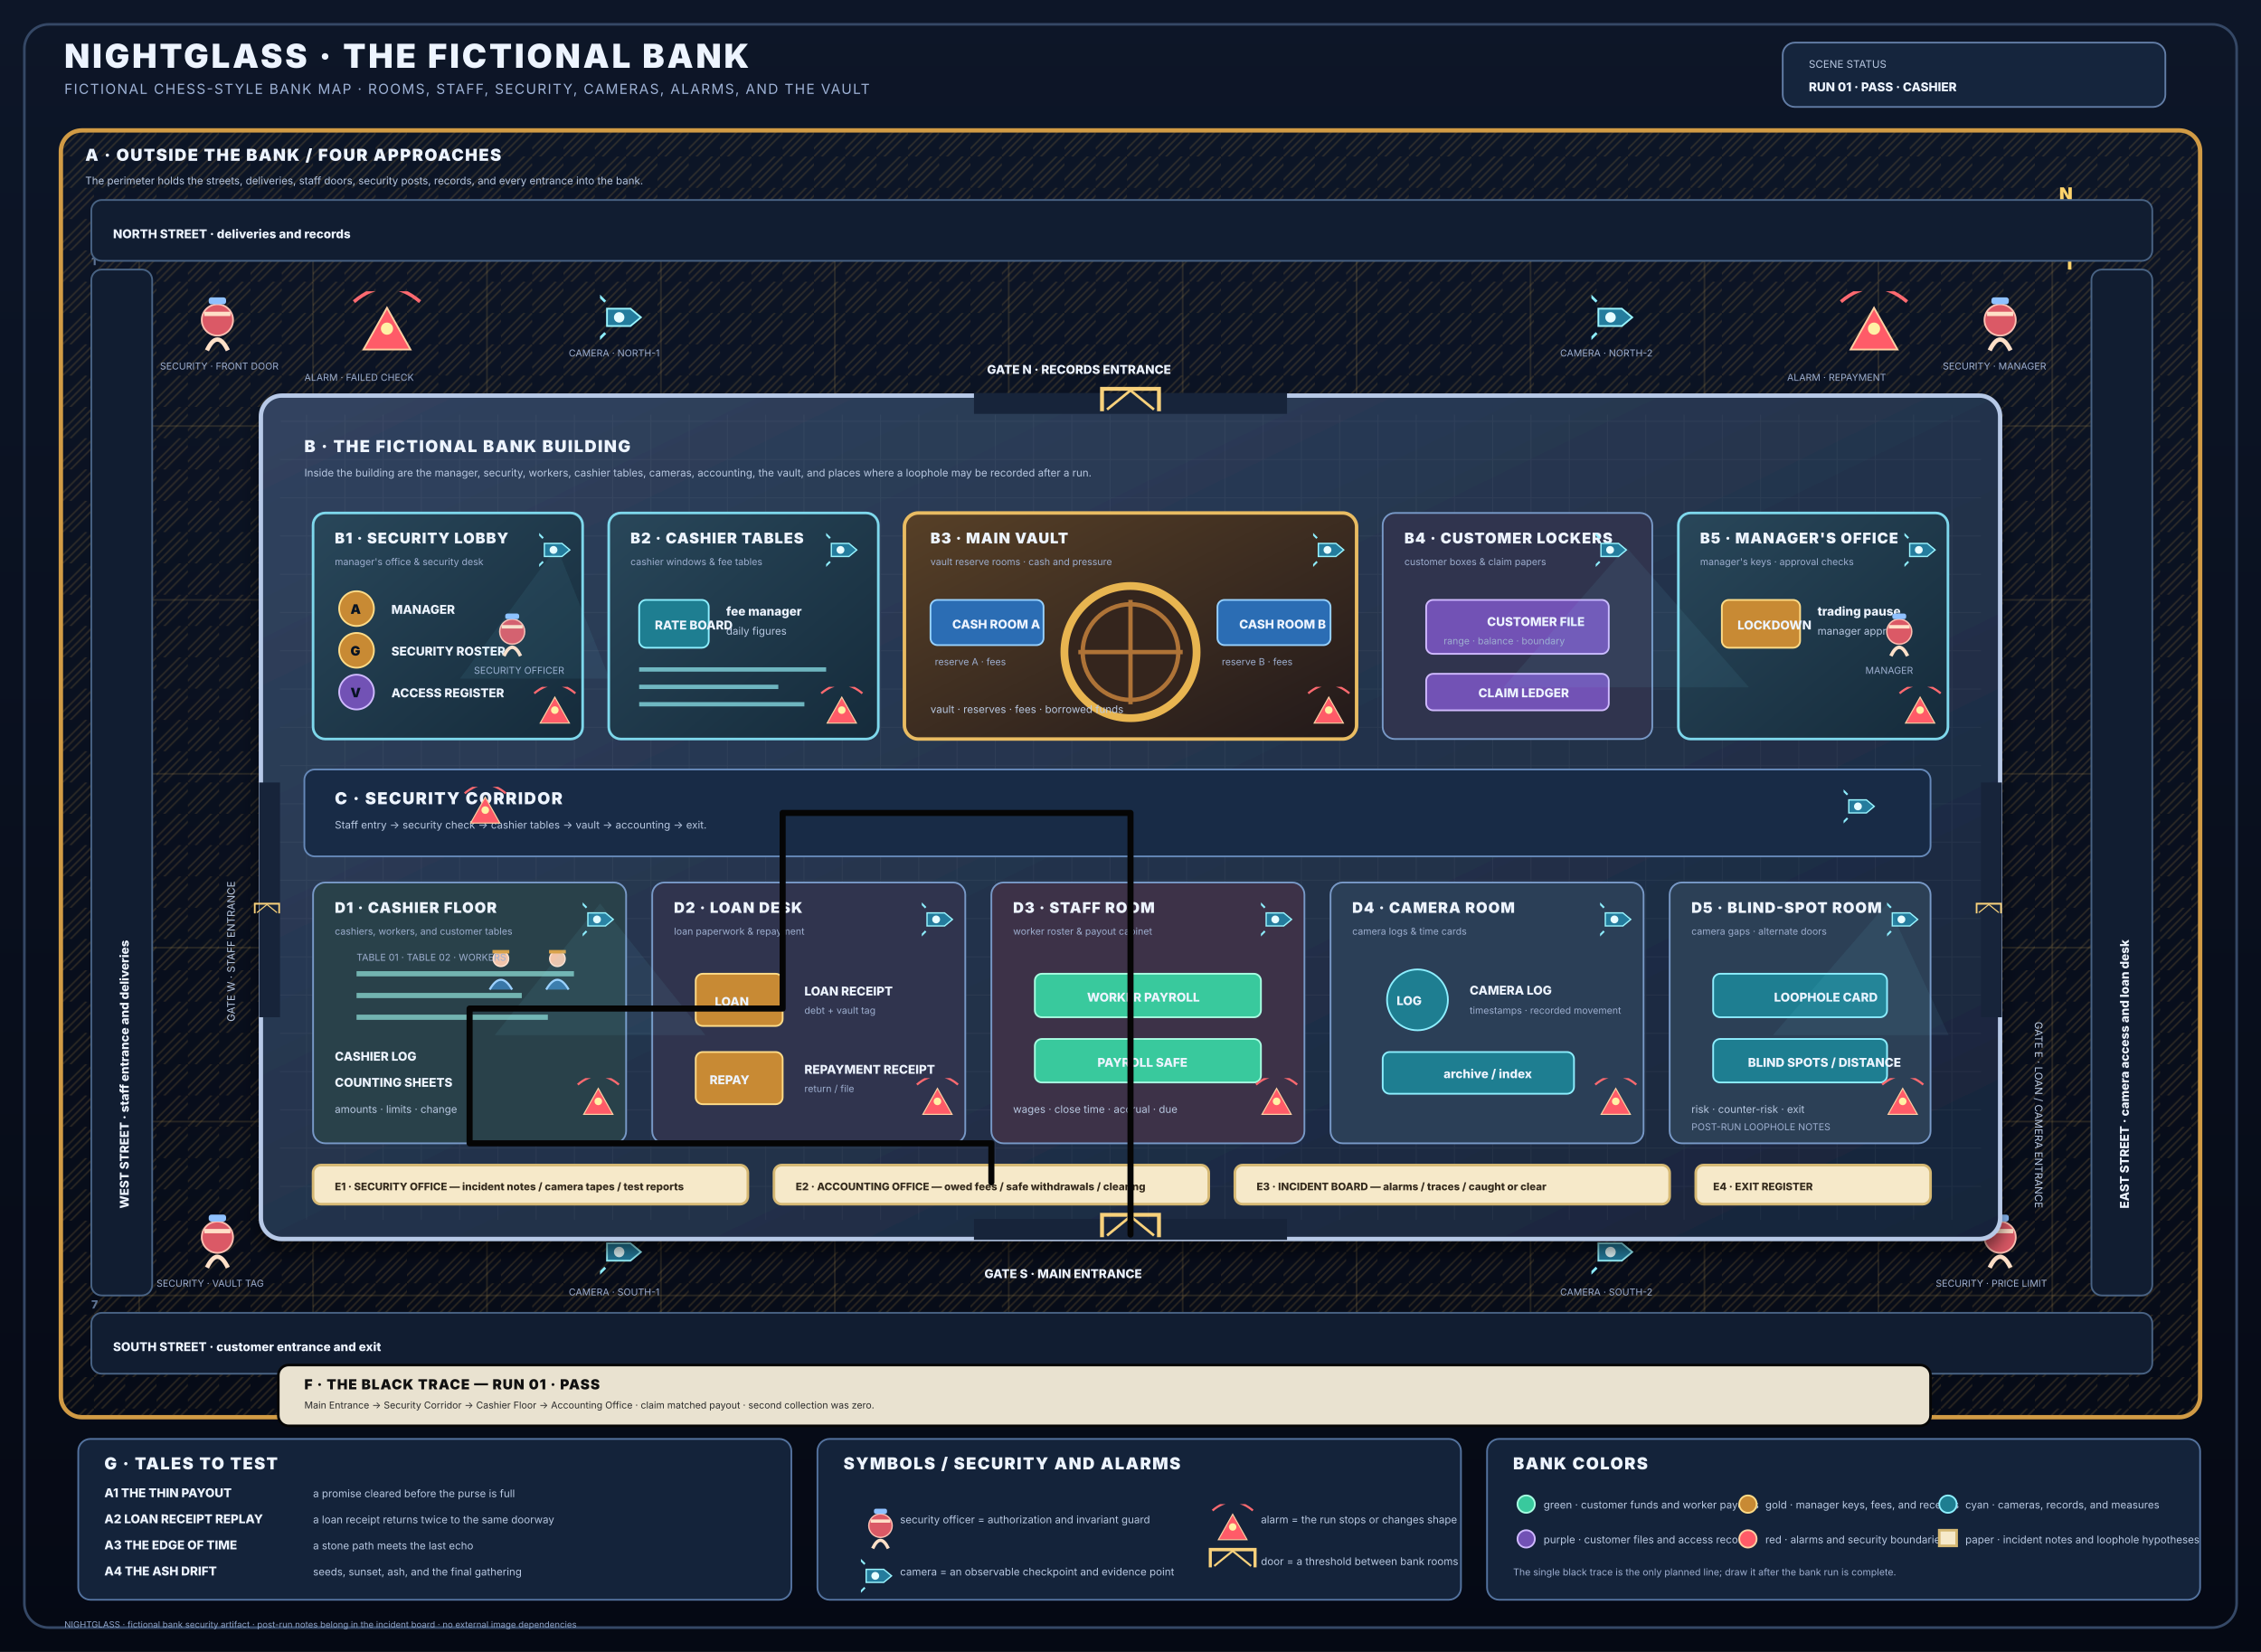
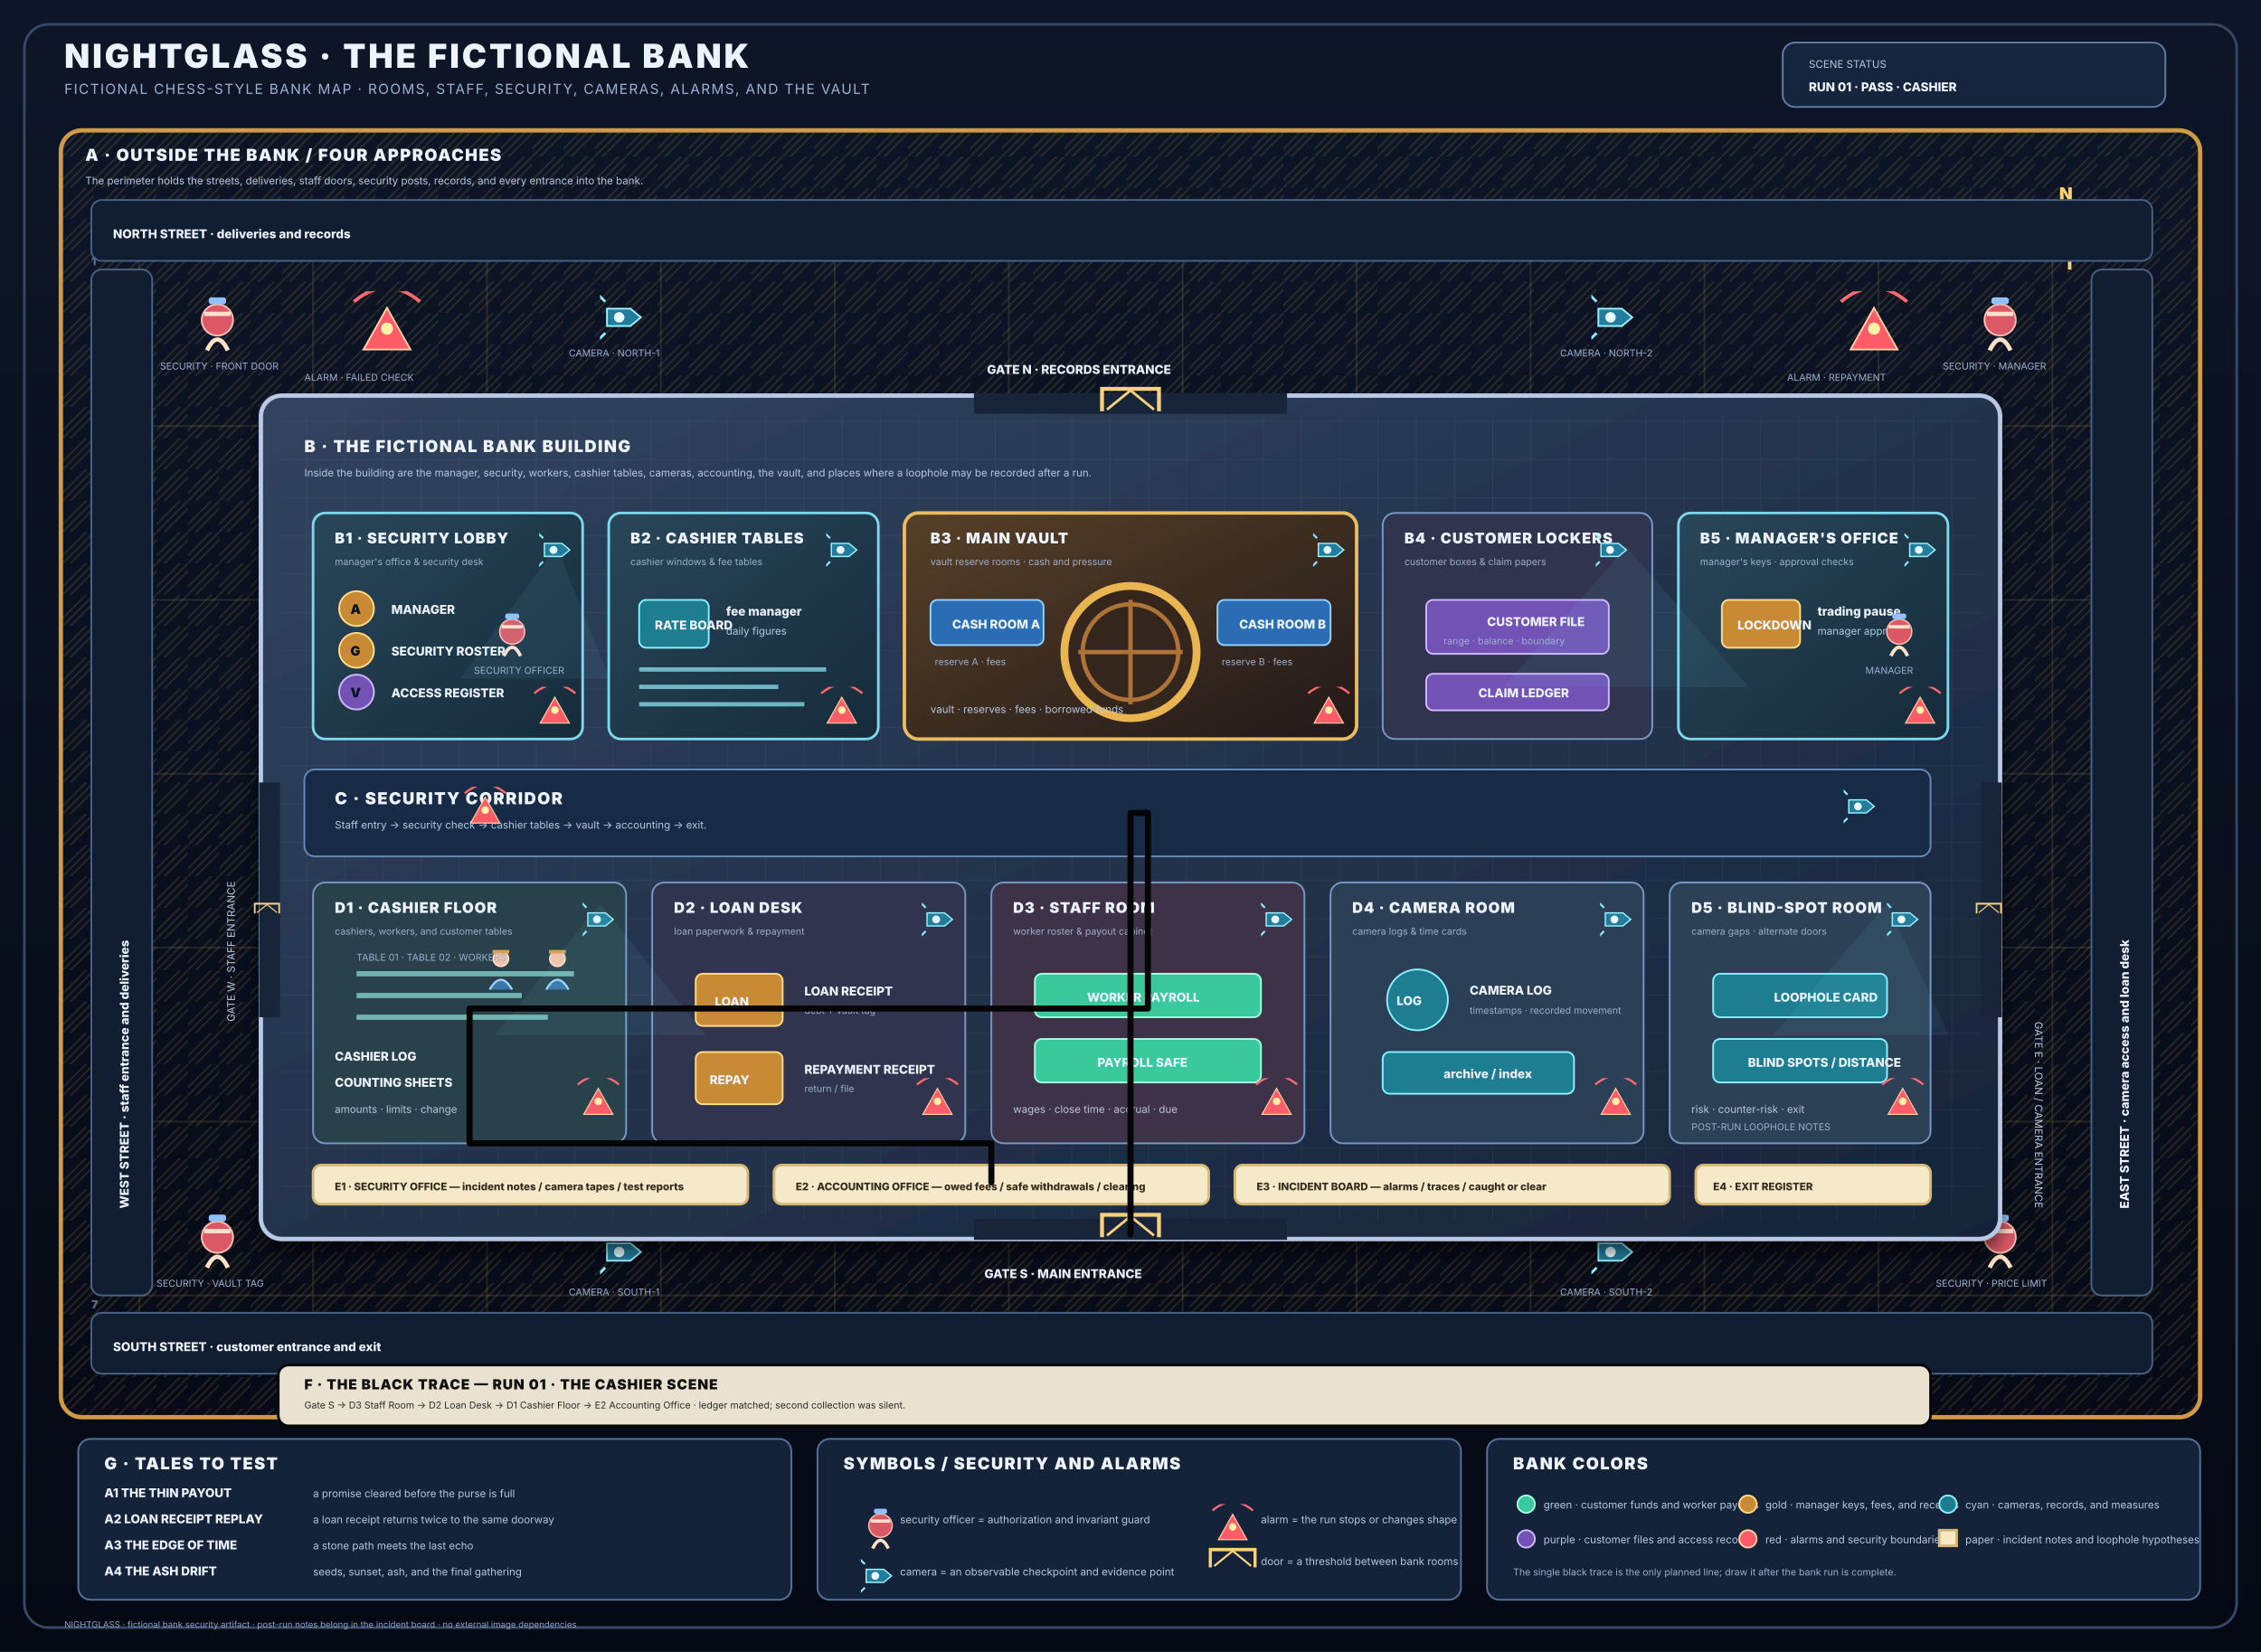
<svg xmlns="http://www.w3.org/2000/svg" width="2600" height="1900" viewBox="0 0 2600 1900" role="img" aria-labelledby="title desc">
  <defs>
    <linearGradient id="bg" x1="0" y1="0" x2="0" y2="1">
      <stop offset="0" stop-color="#0d1628" />
      <stop offset="1" stop-color="#050914" />
    </linearGradient>
    <linearGradient id="building" x1="0" y1="0" x2="1" y2="1">
      <stop offset="0" stop-color="#31435f" />
      <stop offset="1" stop-color="#17243a" />
    </linearGradient>
    <linearGradient id="vault" x1="0" y1="0" x2="1" y2="1">
      <stop offset="0" stop-color="#574027" />
      <stop offset="1" stop-color="#22191a" />
    </linearGradient>
    <linearGradient id="control" x1="0" y1="0" x2="1" y2="1">
      <stop offset="0" stop-color="#29475a" />
      <stop offset="1" stop-color="#152b3b" />
    </linearGradient>
    <pattern id="floor" width="44" height="44" patternUnits="userSpaceOnUse">
      <path d="M44 0H0V44" fill="none" stroke="#ffffff" stroke-opacity=".045" stroke-width="2" />
    </pattern>
    <pattern id="yard" width="36" height="36" patternUnits="userSpaceOnUse">
      <path d="M0 36L36 0M-9 36L36-9M0 45L45 0" stroke="#d8a550" stroke-opacity=".16" stroke-width="2" />
    </pattern>
    <pattern id="chess" width="88" height="88" patternUnits="userSpaceOnUse">
      <rect width="44" height="44" fill="#253957" />
      <rect x="44" y="44" width="44" height="44" fill="#253957" />
      <rect x="44" width="44" height="44" fill="#1d2d48" />
      <rect y="44" width="44" height="44" fill="#1d2d48" />
    </pattern>
    <filter id="shadow" x="-20%" y="-20%" width="140%" height="140%">
      <feDropShadow dx="0" dy="12" stdDeviation="10" flood-color="#000" flood-opacity=".52" />
    </filter>
    <filter id="glow">
      <feGaussianBlur stdDeviation="5" result="blur" />
      <feMerge>
        <feMergeNode in="blur" />
        <feMergeNode in="SourceGraphic" />
      </feMerge>
    </filter>
    <marker id="arrow-blue" viewBox="0 0 10 10" refX="8" refY="5" markerWidth="8" markerHeight="8" orient="auto-start-reverse">
      <path d="M0 0L10 5L0 10z" fill="#76b9ff" />
    </marker>
    <marker id="arrow-gold" viewBox="0 0 10 10" refX="8" refY="5" markerWidth="8" markerHeight="8" orient="auto-start-reverse">
      <path d="M0 0L10 5L0 10z" fill="#ffd05d" />
    </marker>
    <marker id="arrow-red" viewBox="0 0 10 10" refX="8" refY="5" markerWidth="8" markerHeight="8" orient="auto-start-reverse">
      <path d="M0 0L10 5L0 10z" fill="#ff6670" />
    </marker>
    <marker id="arrow-green" viewBox="0 0 10 10" refX="8" refY="5" markerWidth="8" markerHeight="8" orient="auto-start-reverse">
      <path d="M0 0L10 5L0 10z" fill="#48e0af" />
    </marker>
    <symbol id="cop" viewBox="-30 -38 60 76">
      <circle cy="-5" r="18" class="guard" />
      <path d="M-12 30Q0 5 12 30M-15-12H15" fill="none" stroke="#ffe0c8" stroke-width="5" />
      <rect x="-10" y="-31" width="20" height="8" rx="3" fill="#8fc1ff" />
    </symbol>
    <symbol id="worker" viewBox="-26 -36 52 72">
      <circle cy="-14" r="11" fill="#f1c4aa" stroke="#ffe1cf" stroke-width="2" />
      <path d="M-16 30Q0 2 16 30" fill="#3977a8" stroke="#9dd1ff" stroke-width="3" />
      <path d="M-12-24H12" stroke="#d9a34b" stroke-width="5" />
    </symbol>
    <symbol id="camera" viewBox="-30 -30 60 60">
      <path d="M-22-10h27l12 10-12 10h-27z" class="camera" />
      <circle cx="-8" r="6" fill="#e7fcff" />
      <path d="M-24-18L-32-26M-24 18L-32 26" stroke="#8eeeff" stroke-width="3" />
    </symbol>
    <symbol id="alarm" viewBox="-45 -45 90 90">
      <path d="M0-26L-27 22H27Z" class="alarm" />
      <circle cy="-2" r="7" fill="#fff1a5" />
      <path d="M-38-33Q0-65 38-33M-45-49Q0-88 45-49" fill="none" stroke="#ff6a70" stroke-width="4" />
    </symbol>
    <symbol id="door" viewBox="0 0 70 30">
      <path d="M2 28V2h66v26" fill="none" stroke="#f8d17b" stroke-width="5" />
      <path d="M8 26L35 4M62 26L35 4" fill="none" stroke="#f8d17b" stroke-width="3" />
    </symbol>
    <style>
      text{font-family:Inter,ui-sans-serif,system-ui,-apple-system,"Segoe UI",sans-serif;fill:#edf4ff}
      .headline{font-size:38px;font-weight:900;letter-spacing:3px}.subhead{font-size:16px;fill:#9eb2d6;letter-spacing:1.4px}
      .section{font-size:19px;font-weight:900;letter-spacing:1.5px}.room-title{font-size:17px;font-weight:900;letter-spacing:1px}
      .label{font-size:14px;font-weight:800}.small{font-size:12px;fill:#b9c9e2}.tiny{font-size:11px;fill:#9eafd0}.micro{font-size:10px;fill:#8fa5ca}
      .paper-text{font-size:12px;fill:#352b1d;font-weight:800}.paper{fill:#f6e9c9;stroke:#d5b873;stroke-width:3}
      .wall{fill:#16243a;stroke:#8ba9d3;stroke-width:3}.room{stroke:#7899c7;stroke-width:2}.corridor{fill:#182b46;stroke:#6689b9;stroke-width:2}
      .vault-room{fill:url(#vault);stroke:#e9bc62;stroke-width:4}.control-room{fill:url(#control);stroke:#7ed8ec;stroke-width:3}
      .guard{fill:#db5966;stroke:#ffc0b2;stroke-width:2}.alarm{fill:#ff5b68;stroke:#ffd1a3;stroke-width:2}.camera{fill:#247c9d;stroke:#9af5ff;stroke-width:2}
      .asset{fill:#39c99d;stroke:#a8ffe2;stroke-width:2}.cap{fill:#c88a34;stroke:#ffdc88;stroke-width:2}.config{fill:#1e7e91;stroke:#8eefff;stroke-width:2}.position{fill:#7252b5;stroke:#d0baff;stroke-width:2}.token{fill:#2b6db4;stroke:#98d2ff;stroke-width:2}
      .trace-line{fill:none;stroke:#050505;stroke-width:7;stroke-linecap:round;stroke-linejoin:round}.trace-title{font-size:16px;font-weight:900;letter-spacing:1px;fill:#111}.trace-note{font-size:11px;fill:#292929}.trace-letter{font-size:15px;font-weight:900;fill:#050505}
      .fiction-letter{font-size:15px;font-weight:900;fill:#071323}.north{font-size:20px;font-weight:900;fill:#ffd36b}.grid-label{font-size:13px;font-weight:800;fill:#7894bb}
    </style>
  </defs>
  <rect width="2600" height="1900" fill="url(#bg)" />
  <rect x="28" y="28" width="2544" height="1844" rx="28" fill="none" stroke="#354866" stroke-width="3" />
  <text x="74" y="78" class="headline">NIGHTGLASS · THE FICTIONAL BANK</text>
  <text x="74" y="108" class="subhead">FICTIONAL CHESS-STYLE BANK MAP  ·  ROOMS, STAFF, SECURITY, CAMERAS, ALARMS, AND THE VAULT</text>
  <rect x="2050" y="49" width="440" height="74" rx="14" fill="#15253d" stroke="#627da6" stroke-width="2" />
  <text x="2080" y="78" class="small">SCENE STATUS</text>
  <text x="2080" y="105" class="label" fill="#48e0af">RUN 01 · PASS · CASHIER</text>
  <rect x="70" y="150" width="2460" height="1480" rx="24" fill="url(#yard)" stroke="#d19b45" stroke-width="5" />
  <text x="98" y="185" class="section" fill="#ffd36b">A · OUTSIDE THE BANK / FOUR APPROACHES</text>
  <text x="98" y="212" class="small">The perimeter holds the streets, deliveries, staff doors, security posts, records, and every entrance into the bank.</text>
  <path d="M2380 240v70M2345 275h70" stroke="#ffd36b" stroke-width="4" />
  <text x="2368" y="230" class="north">N</text>
  <g opacity=".75">
    <path d="M160 250V1550M360 250V1550M560 250V1550M760 250V1550M960 250V1550M1160 250V1550M1360 250V1550M1560 250V1550M1760 250V1550M1960 250V1550M2160 250V1550M2360 250V1550" stroke="#d8b05c" stroke-opacity=".2" stroke-width="2" />
    <path d="M130 290H2470M130 490H2470M130 690H2470M130 890H2470M130 1090H2470M130 1290H2470M130 1490H2470" stroke="#d8b05c" stroke-opacity=".2" stroke-width="2" />
    <text x="150" y="245" class="grid-label">A</text>
    <text x="350" y="245" class="grid-label">B</text>
    <text x="550" y="245" class="grid-label">C</text>
    <text x="750" y="245" class="grid-label">D</text>
    <text x="950" y="245" class="grid-label">E</text>
    <text x="1150" y="245" class="grid-label">F</text>
    <text x="1350" y="245" class="grid-label">G</text>
    <text x="1550" y="245" class="grid-label">H</text>
    <text x="1750" y="245" class="grid-label">I</text>
    <text x="1950" y="245" class="grid-label">J</text>
    <text x="2150" y="245" class="grid-label">K</text>
    <text x="2350" y="245" class="grid-label">L</text>
    <text x="105" y="305" class="grid-label">1</text>
    <text x="105" y="505" class="grid-label">2</text>
    <text x="105" y="705" class="grid-label">3</text>
    <text x="105" y="905" class="grid-label">4</text>
    <text x="105" y="1105" class="grid-label">5</text>
    <text x="105" y="1305" class="grid-label">6</text>
    <text x="105" y="1505" class="grid-label">7</text>
  </g>
  <rect x="105" y="230" width="2370" height="70" rx="12" fill="#111d31" stroke="#496384" stroke-width="2" />
  <text x="130" y="274" class="label">NORTH STREET · deliveries and records</text>
  <rect x="105" y="1510" width="2370" height="70" rx="12" fill="#111d31" stroke="#496384" stroke-width="2" />
  <text x="130" y="1554" class="label">SOUTH STREET · customer entrance and exit</text>
  <rect x="105" y="310" width="70" height="1180" rx="12" fill="#111d31" stroke="#496384" stroke-width="2" />
  <text transform="translate(148 1390) rotate(-90)" class="label">WEST STREET · staff entrance and deliveries</text>
  <rect x="2405" y="310" width="70" height="1180" rx="12" fill="#111d31" stroke="#496384" stroke-width="2" />
  <text transform="translate(2448 1390) rotate(-90)" class="label">EAST STREET · camera access and loan desk</text>
  <use href="#cop" x="220" y="335" width="60" height="76" />
  <text x="184" y="425" class="tiny">SECURITY · FRONT DOOR</text>
  <use href="#cop" x="2270" y="335" width="60" height="76" />
  <text x="2234" y="425" class="tiny">SECURITY · MANAGER</text>
  <use href="#cop" x="220" y="1390" width="60" height="76" />
  <text x="180" y="1480" class="tiny">SECURITY · VAULT TAG</text>
  <use href="#cop" x="2270" y="1390" width="60" height="76" />
  <text x="2226" y="1480" class="tiny">SECURITY · PRICE LIMIT</text>
  <use href="#alarm" x="400" y="335" width="90" height="90" />
  <text x="350" y="438" class="tiny">ALARM · FAILED CHECK</text>
  <use href="#alarm" x="2110" y="335" width="90" height="90" />
  <text x="2055" y="438" class="tiny">ALARM · REPAYMENT</text>
  <use href="#camera" x="690" y="335" width="60" height="60" />
  <text x="654" y="410" class="tiny">CAMERA · NORTH-1</text>
  <use href="#camera" x="1830" y="335" width="60" height="60" />
  <text x="1794" y="410" class="tiny">CAMERA · NORTH-2</text>
  <use href="#camera" x="690" y="1410" width="60" height="60" />
  <text x="654" y="1490" class="tiny">CAMERA · SOUTH-1</text>
  <use href="#camera" x="1830" y="1410" width="60" height="60" />
  <text x="1794" y="1490" class="tiny">CAMERA · SOUTH-2</text>
  <rect x="300" y="455" width="2000" height="970" rx="24" fill="url(#building)" stroke="#b7c9e7" stroke-width="5" filter="url(#shadow)" />
  <rect x="322" y="477" width="1956" height="926" rx="12" fill="url(#floor)" opacity=".9" />
  <text x="350" y="520" class="section">B · THE FICTIONAL BANK BUILDING</text>
  <text x="350" y="548" class="small">Inside the building are the manager, security, workers, cashier tables, cameras, accounting, the vault, and places where a loophole may be recorded after a run.</text>
  <rect x="1120" y="1402" width="360" height="24" fill="#17243a" />
  <use href="#door" x="1265" y="1395" width="70" height="30" />
  <text x="1132" y="1470" class="label" fill="#76b9ff">GATE S · MAIN ENTRANCE</text>
  <rect x="1120" y="452" width="360" height="24" fill="#17243a" />
  <use href="#door" x="1265" y="445" width="70" height="30" />
  <text x="1135" y="430" class="label" fill="#ffd05d">GATE N · RECORDS ENTRANCE</text>
  <rect x="298" y="900" width="24" height="270" fill="#17243a" />
  <use href="#door" x="292" y="1010" width="30" height="70" />
  <text transform="translate(270 1175) rotate(-90)" class="small">GATE W · STAFF ENTRANCE</text>
  <rect x="2278" y="900" width="24" height="270" fill="#17243a" />
  <use href="#door" x="2272" y="1010" width="30" height="70" />
  <text transform="translate(2340 1175) rotate(90)" class="small">GATE E · LOAN / CAMERA ENTRANCE</text>
  <rect x="360" y="590" width="310" height="260" rx="14" class="control-room" />
  <text x="385" y="625" class="room-title">B1 · SECURITY LOBBY</text>
  <text x="385" y="650" class="tiny">manager's office &amp; security desk</text>
  <circle cx="410" cy="700" r="20" class="cap" />
  <text x="403" y="706" class="fiction-letter">A</text>
  <text x="450" y="706" class="label">MANAGER</text>
  <circle cx="410" cy="748" r="20" class="cap" />
  <text x="403" y="754" class="fiction-letter">G</text>
  <text x="450" y="754" class="label">SECURITY ROSTER</text>
  <circle cx="410" cy="796" r="20" class="position" />
  <text x="403" y="802" class="fiction-letter">V</text>
  <text x="450" y="802" class="label">ACCESS REGISTER</text>
  <use href="#cop" x="565" y="700" width="48" height="61" />
  <text x="545" y="775" class="tiny">SECURITY OFFICER</text>
  <use href="#camera" x="620" y="610" width="45" height="45" />
  <use href="#alarm" x="610" y="790" width="56" height="56" />
  <rect x="700" y="590" width="310" height="260" rx="14" class="control-room" />
  <text x="725" y="625" class="room-title">B2 · CASHIER TABLES</text>
  <text x="725" y="650" class="tiny">cashier windows &amp; fee tables</text>
  <rect x="735" y="690" width="80" height="55" rx="8" class="config" />
  <text x="753" y="724" class="label">RATE BOARD</text>
  <text x="835" y="708" class="label">fee manager</text>
  <text x="835" y="730" class="small">daily figures</text>
  <path d="M735 770h215M735 790h160M735 810h190" stroke="#91edf4" stroke-width="5" opacity=".7" />
  <use href="#camera" x="950" y="610" width="45" height="45" />
  <use href="#alarm" x="940" y="790" width="56" height="56" />
  <rect x="1040" y="590" width="520" height="260" rx="16" class="vault-room" />
  <text x="1070" y="625" class="room-title" fill="#ffd36b">B3 · MAIN VAULT</text>
  <text x="1070" y="650" class="tiny">vault reserve rooms · cash and pressure</text>
  <circle cx="1300" cy="750" r="76" fill="#34251d" stroke="#e8b550" stroke-width="9" />
  <circle cx="1300" cy="750" r="55" fill="none" stroke="#ae7337" stroke-width="5" />
  <path d="M1300 690v120M1240 750h120" stroke="#ae7337" stroke-width="5" />
  <rect x="1070" y="690" width="130" height="52" rx="8" class="token" />
  <text x="1095" y="723" class="label">CASH ROOM A</text>
  <text x="1075" y="765" class="tiny">reserve A · fees</text>
  <rect x="1400" y="690" width="130" height="52" rx="8" class="token" />
  <text x="1425" y="723" class="label">CASH ROOM B</text>
  <text x="1405" y="765" class="tiny">reserve B · fees</text>
  <text x="1070" y="820" class="small">vault · reserves · fees · borrowed funds</text>
  <use href="#camera" x="1510" y="610" width="45" height="45" />
  <use href="#alarm" x="1500" y="790" width="56" height="56" />
  <rect x="1590" y="590" width="310" height="260" rx="14" class="room" fill="#30344e" />
  <text x="1615" y="625" class="room-title">B4 · CUSTOMER LOCKERS</text>
  <text x="1615" y="650" class="tiny">customer boxes &amp; claim papers</text>
  <rect x="1640" y="690" width="210" height="62" rx="8" class="position" />
  <text x="1710" y="720" class="label">CUSTOMER FILE</text>
  <text x="1660" y="741" class="tiny">range · balance · boundary</text>
  <rect x="1640" y="775" width="210" height="42" rx="8" class="position" />
  <text x="1700" y="802" class="label">CLAIM LEDGER</text>
  <use href="#camera" x="1835" y="610" width="45" height="45" />
  <rect x="1930" y="590" width="310" height="260" rx="14" class="control-room" />
  <text x="1955" y="625" class="room-title">B5 · MANAGER'S OFFICE</text>
  <text x="1955" y="650" class="tiny">manager's keys · approval checks</text>
  <rect x="1980" y="690" width="90" height="55" rx="8" class="cap" />
  <text x="1998" y="724" class="label">LOCKDOWN</text>
  <text x="2090" y="708" class="label">trading pause</text>
  <text x="2090" y="730" class="small">manager approvals</text>
  <use href="#cop" x="2160" y="700" width="48" height="61" />
  <text x="2145" y="775" class="tiny">MANAGER</text>
  <use href="#camera" x="2190" y="610" width="45" height="45" />
  <use href="#alarm" x="2180" y="790" width="56" height="56" />
  <rect x="350" y="885" width="1870" height="100" rx="12" class="corridor" />
  <text x="385" y="925" class="section" fill="#76b9ff">C · SECURITY CORRIDOR</text>
  <text x="385" y="953" class="small">Staff entry → security check → cashier tables → vault → accounting → exit.</text>
  <use href="#camera" x="2120" y="905" width="45" height="45" />
  <use href="#alarm" x="530" y="905" width="56" height="56" />
  <rect x="360" y="1015" width="360" height="300" rx="14" class="room" fill="#29414a" />
  <text x="385" y="1050" class="room-title">D1 · CASHIER FLOOR</text>
  <text x="385" y="1075" class="tiny">cashiers, workers, and customer tables</text>
  <use href="#worker" x="555" y="1085" width="42" height="58" />
  <use href="#worker" x="620" y="1085" width="42" height="58" />
  <text x="410" y="1105" class="tiny">TABLE 01 · TABLE 02 · WORKERS</text>
  <path d="M410 1120h250M410 1145h190M410 1170h220" stroke="#91e4db" stroke-width="6" opacity=".7" />
  <text x="385" y="1220" class="label">CASHIER LOG</text>
  <text x="385" y="1250" class="label">COUNTING SHEETS</text>
  <text x="385" y="1280" class="small">amounts · limits · change</text>
  <use href="#camera" x="670" y="1035" width="45" height="45" />
  <use href="#alarm" x="660" y="1240" width="56" height="56" />
  <rect x="750" y="1015" width="360" height="300" rx="14" class="room" fill="#30344e" />
  <text x="775" y="1050" class="room-title">D2 · LOAN DESK</text>
  <text x="775" y="1075" class="tiny">loan paperwork &amp; repayment</text>
  <rect x="800" y="1120" width="100" height="60" rx="8" class="cap" />
  <text x="822" y="1157" class="label">LOAN</text>
  <text x="925" y="1145" class="label">LOAN RECEIPT</text>
  <text x="925" y="1166" class="tiny">debt + vault tag</text>
  <rect x="800" y="1210" width="100" height="60" rx="8" class="cap" />
  <text x="816" y="1247" class="label">REPAY</text>
  <text x="925" y="1235" class="label">REPAYMENT RECEIPT</text>
  <text x="925" y="1256" class="tiny">return / file</text>
  <use href="#camera" x="1060" y="1035" width="45" height="45" />
  <use href="#alarm" x="1050" y="1240" width="56" height="56" />
  <rect x="1140" y="1015" width="360" height="300" rx="14" class="room" fill="#3d3248" />
  <text x="1165" y="1050" class="room-title">D3 · STAFF ROOM</text>
  <text x="1165" y="1075" class="tiny">worker roster &amp; payout cabinet</text>
  <rect x="1190" y="1120" width="260" height="50" rx="8" class="asset" />
  <text x="1250" y="1152" class="label">WORKER PAYROLL</text>
  <rect x="1190" y="1195" width="260" height="50" rx="8" class="asset" />
  <text x="1262" y="1227" class="label">PAYROLL SAFE</text>
  <text x="1165" y="1280" class="small">wages · close time · accrual · due</text>
  <use href="#camera" x="1450" y="1035" width="45" height="45" />
  <use href="#alarm" x="1440" y="1240" width="56" height="56" />
  <rect x="1530" y="1015" width="360" height="300" rx="14" class="room" fill="#2b3f57" />
  <text x="1555" y="1050" class="room-title">D4 · CAMERA ROOM</text>
  <text x="1555" y="1075" class="tiny">camera logs &amp; time cards</text>
  <circle cx="1630" cy="1150" r="35" class="config" />
  <text x="1606" y="1156" class="label">LOG</text>
  <text x="1690" y="1144" class="label">CAMERA LOG</text>
  <text x="1690" y="1166" class="tiny">timestamps · recorded movement</text>
  <rect x="1590" y="1210" width="220" height="48" rx="8" class="config" />
  <text x="1660" y="1240" class="label">archive / index</text>
  <use href="#camera" x="1840" y="1035" width="45" height="45" />
  <use href="#alarm" x="1830" y="1240" width="56" height="56" />
  <rect x="1920" y="1015" width="300" height="300" rx="14" class="room" fill="#2c4056" />
  <text x="1945" y="1050" class="room-title">D5 · BLIND-SPOT ROOM</text>
  <text x="1945" y="1075" class="tiny">camera gaps · alternate doors</text>
  <rect x="1970" y="1120" width="200" height="50" rx="8" class="config" />
  <text x="2040" y="1152" class="label">LOOPHOLE CARD</text>
  <rect x="1970" y="1195" width="200" height="50" rx="8" class="config" />
  <text x="2010" y="1227" class="label">BLIND SPOTS / DISTANCE</text>
  <text x="1945" y="1300" class="tiny">POST-RUN LOOPHOLE NOTES</text>
  <text x="1945" y="1280" class="small">risk · counter-risk · exit</text>
  <use href="#camera" x="2170" y="1035" width="45" height="45" />
  <use href="#alarm" x="2160" y="1240" width="56" height="56" />
  <rect x="360" y="1340" width="500" height="45" rx="9" class="paper" />
  <text x="385" y="1369" class="paper-text">E1 · SECURITY OFFICE — incident notes / camera tapes / test reports</text>
  <rect x="890" y="1340" width="500" height="45" rx="9" class="paper" />
  <text x="915" y="1369" class="paper-text">E2 · ACCOUNTING OFFICE — owed fees / safe withdrawals / clearing</text>
  <rect x="1420" y="1340" width="500" height="45" rx="9" class="paper" />
  <text x="1445" y="1369" class="paper-text">E3 · INCIDENT BOARD — alarms / traces / caught or clear</text>
  <rect x="1950" y="1340" width="270" height="45" rx="9" class="paper" />
  <text x="1970" y="1369" class="paper-text">E4 · EXIT REGISTER</text>
  <path d="M640 630L530 780H700Z" fill="#73e8ff" opacity=".07" stroke="#73e8ff" />
  <path d="M1870 630L1730 790H2010Z" fill="#73e8ff" opacity=".07" stroke="#73e8ff" />
  <path d="M2170 1040L2040 1190H2240Z" fill="#73e8ff" opacity=".07" stroke="#73e8ff" />
  <path d="M690 1040L570 1190H810Z" fill="#73e8ff" opacity=".07" stroke="#73e8ff" />
-   <path d="M1300 1420L1300 935L900 935L900 1160L540 1160L540 1315L1140 1315L1140 1360" class="trace-line" />
+   <path d="M1300 1420L1300 935L1320 935L1320 1160L930 1160L540 1160L540 1315L1140 1315L1140 1360" class="trace-line" />
  <rect x="320" y="1570" width="1900" height="70" rx="12" fill="#e9e2d0" stroke="#050505" stroke-width="3" />
-   <text x="350" y="1598" class="trace-title">F · THE BLACK TRACE — RUN 01 · PASS</text>
-   <text x="350" y="1620" class="trace-note">Main Entrance → Security Corridor → Cashier Floor → Accounting Office · claim matched payout · second collection was zero.</text>
+   <text x="350" y="1598" class="trace-title">F · THE BLACK TRACE — RUN 01 · THE CASHIER SCENE</text>
+   <text x="350" y="1620" class="trace-note">Gate S → D3 Staff Room → D2 Loan Desk → D1 Cashier Floor → E2 Accounting Office · ledger matched; second collection was silent.</text>
  <rect x="90" y="1655" width="820" height="185" rx="14" fill="#14233a" stroke="#54739f" stroke-width="2" />
  <text x="120" y="1690" class="section">G · TALES TO TEST</text>
  <text x="120" y="1722" class="label" fill="#48e0af">A1  THE THIN PAYOUT</text>
  <text x="360" y="1722" class="small">a promise cleared before the purse is full</text>
  <text x="120" y="1752" class="label" fill="#ffd05d">A2  LOAN RECEIPT REPLAY</text>
  <text x="360" y="1752" class="small">a loan receipt returns twice to the same doorway</text>
  <text x="120" y="1782" class="label" fill="#ff6670">A3  THE EDGE OF TIME</text>
  <text x="360" y="1782" class="small">a stone path meets the last echo</text>
  <text x="120" y="1812" class="label" fill="#d09aff">A4  THE ASH DRIFT</text>
  <text x="360" y="1812" class="small">seeds, sunset, ash, and the final gathering</text>
  <rect x="940" y="1655" width="740" height="185" rx="14" fill="#14233a" stroke="#54739f" stroke-width="2" />
  <text x="970" y="1690" class="section">SYMBOLS / SECURITY AND ALARMS</text>
  <use href="#cop" x="990" y="1730" width="45" height="57" />
  <text x="1035" y="1752" class="small">security officer = authorization and invariant guard</text>
  <use href="#camera" x="990" y="1790" width="45" height="45" />
  <text x="1035" y="1812" class="small">camera = an observable checkpoint and evidence point</text>
  <use href="#alarm" x="1390" y="1730" width="55" height="55" />
  <text x="1450" y="1752" class="small">alarm = the run stops or changes shape</text>
  <use href="#door" x="1390" y="1780" width="55" height="25" />
  <text x="1450" y="1800" class="small">door = a threshold between bank rooms</text>
  <rect x="1710" y="1655" width="820" height="185" rx="14" fill="#14233a" stroke="#54739f" stroke-width="2" />
  <text x="1740" y="1690" class="section">BANK COLORS</text>
  <circle cx="1755" cy="1730" r="10" class="asset" />
  <text x="1775" y="1735" class="small">green · customer funds and worker payouts</text>
  <circle cx="2010" cy="1730" r="10" class="cap" />
  <text x="2030" y="1735" class="small">gold · manager keys, fees, and receipts</text>
  <circle cx="2240" cy="1730" r="10" class="config" />
  <text x="2260" y="1735" class="small">cyan · cameras, records, and measures</text>
  <circle cx="1755" cy="1770" r="10" class="position" />
  <text x="1775" y="1775" class="small">purple · customer files and access records</text>
  <circle cx="2010" cy="1770" r="10" class="alarm" />
  <text x="2030" y="1775" class="small">red · alarms and security boundaries</text>
  <rect x="2230" y="1760" width="20" height="18" class="paper" />
  <text x="2260" y="1775" class="small">paper · incident notes and loophole hypotheses</text>
  <text x="1740" y="1812" class="tiny">The single black trace is the only planned line; draw it after the bank run is complete.</text>
  <text x="74" y="1872" class="micro">NIGHTGLASS · fictional bank security artifact · post-run notes belong in the incident board · no external image dependencies</text>
</svg>
